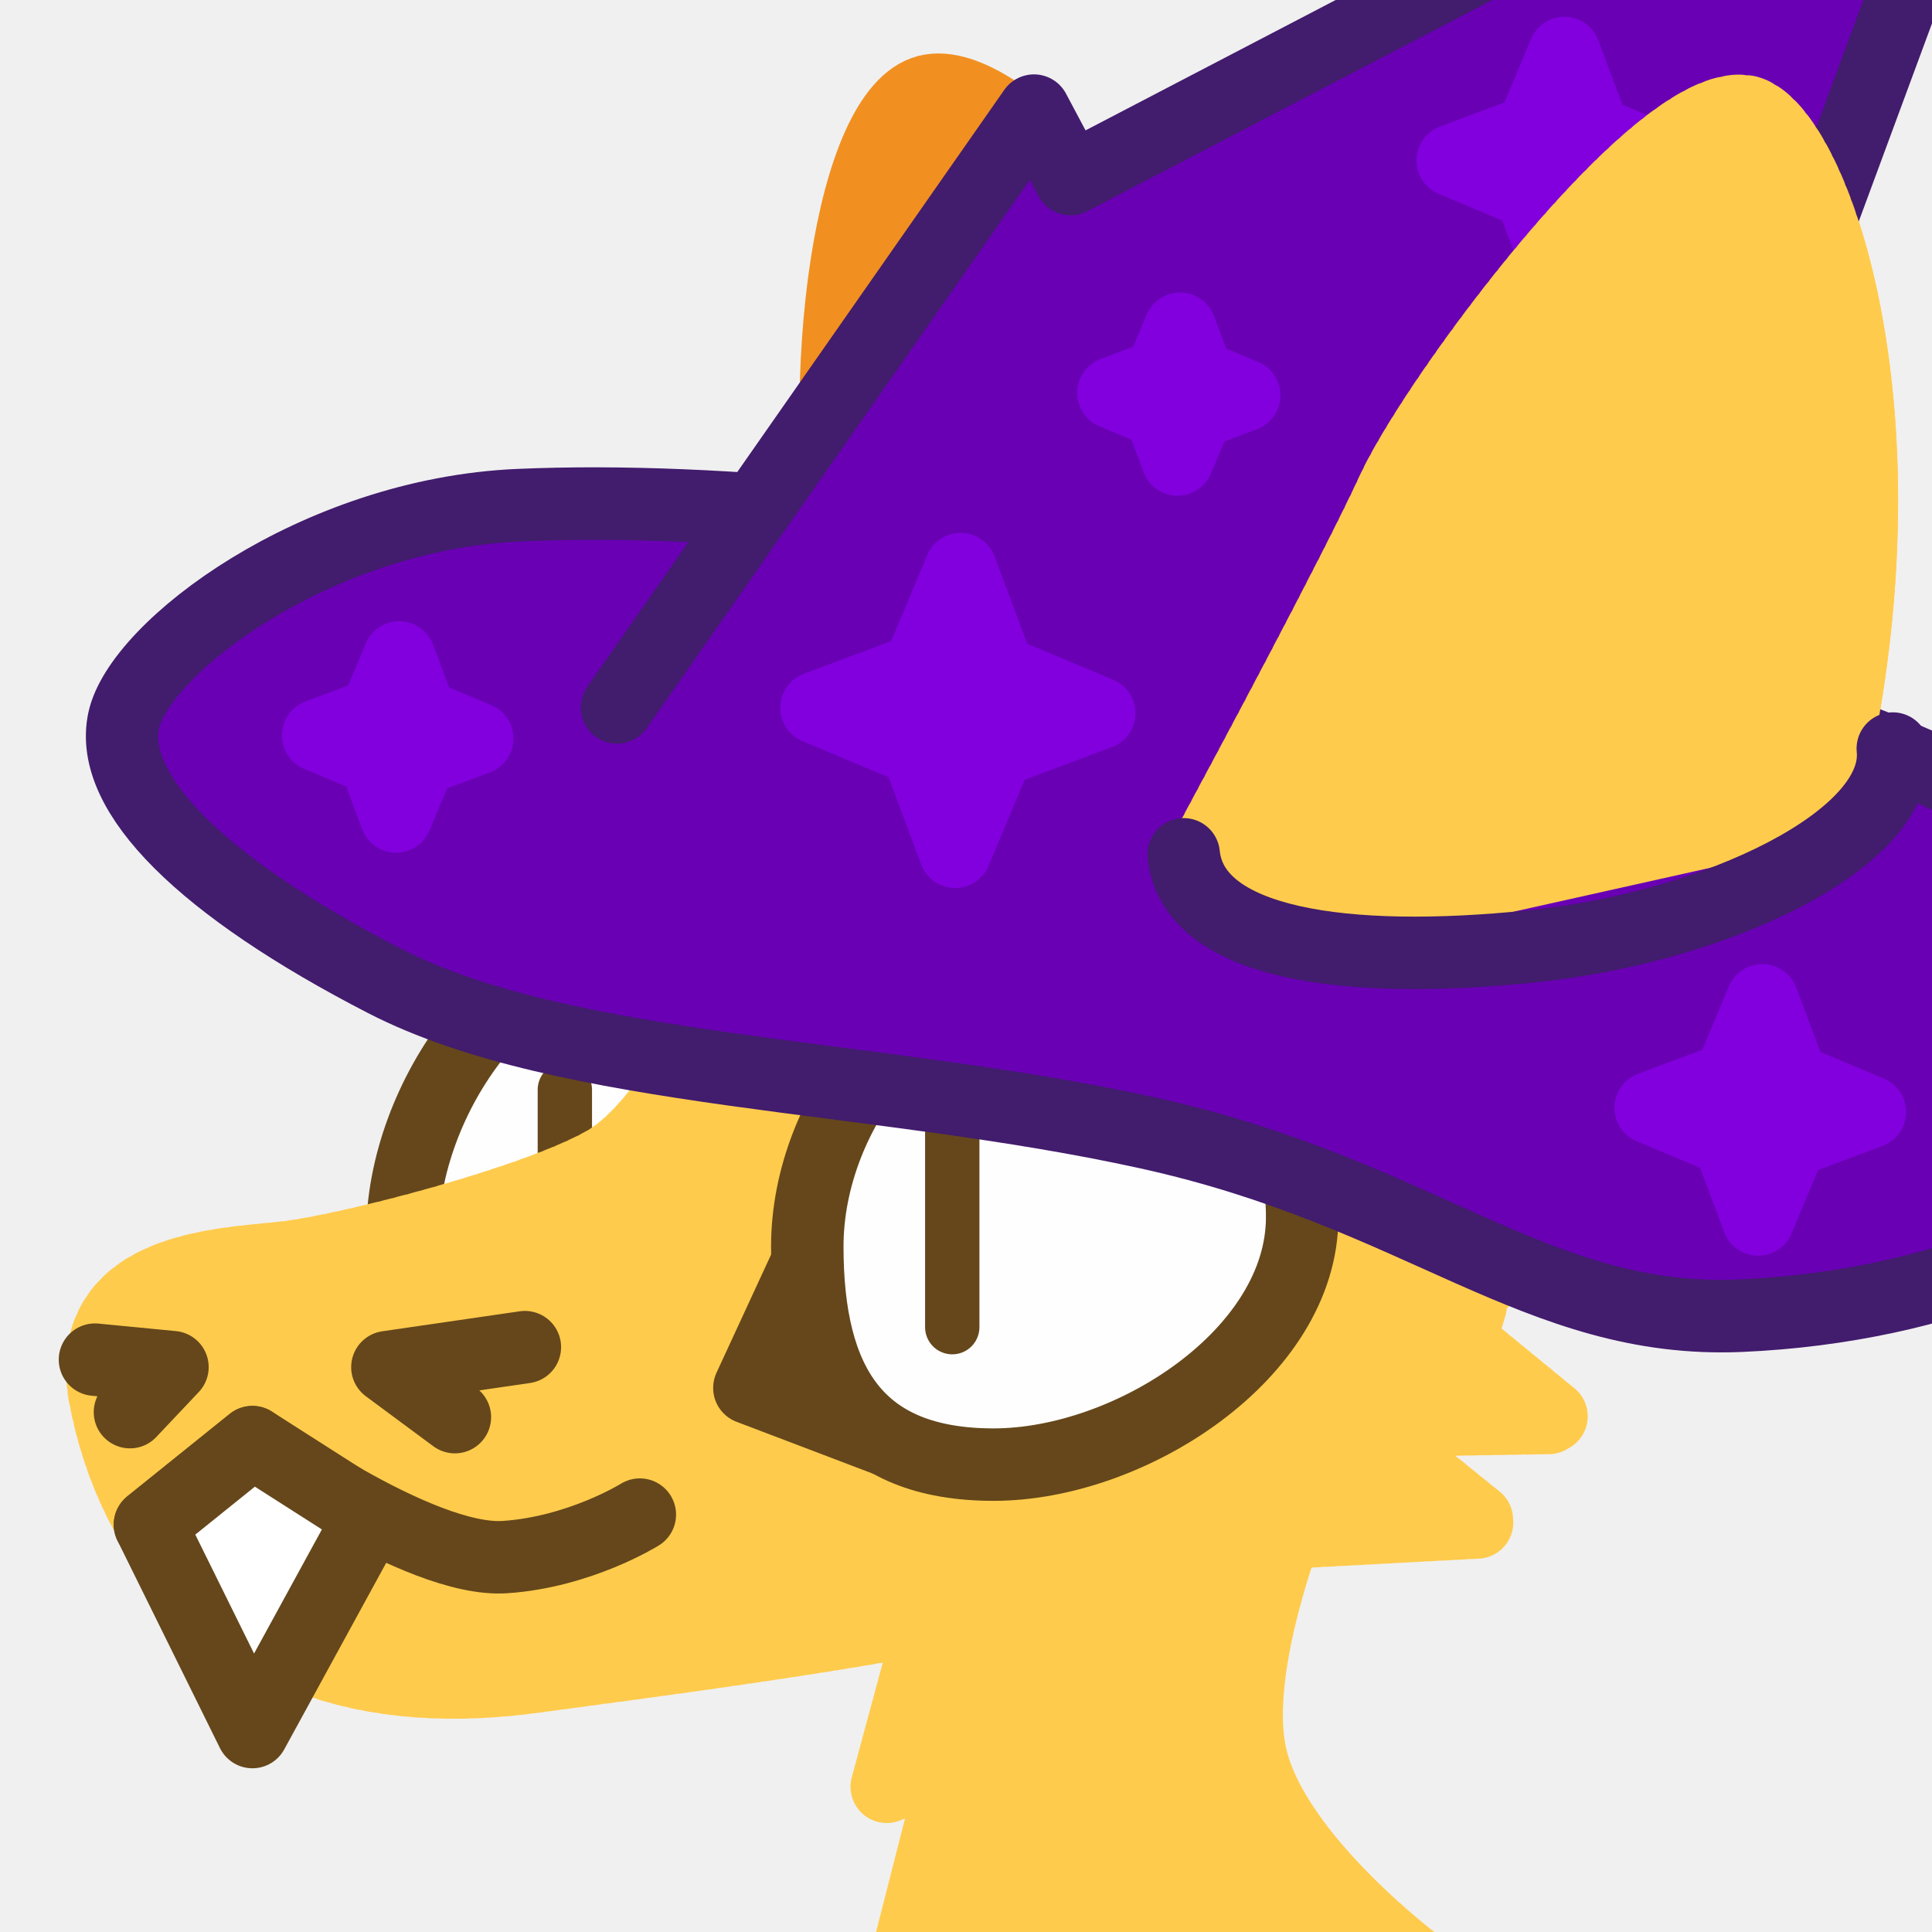
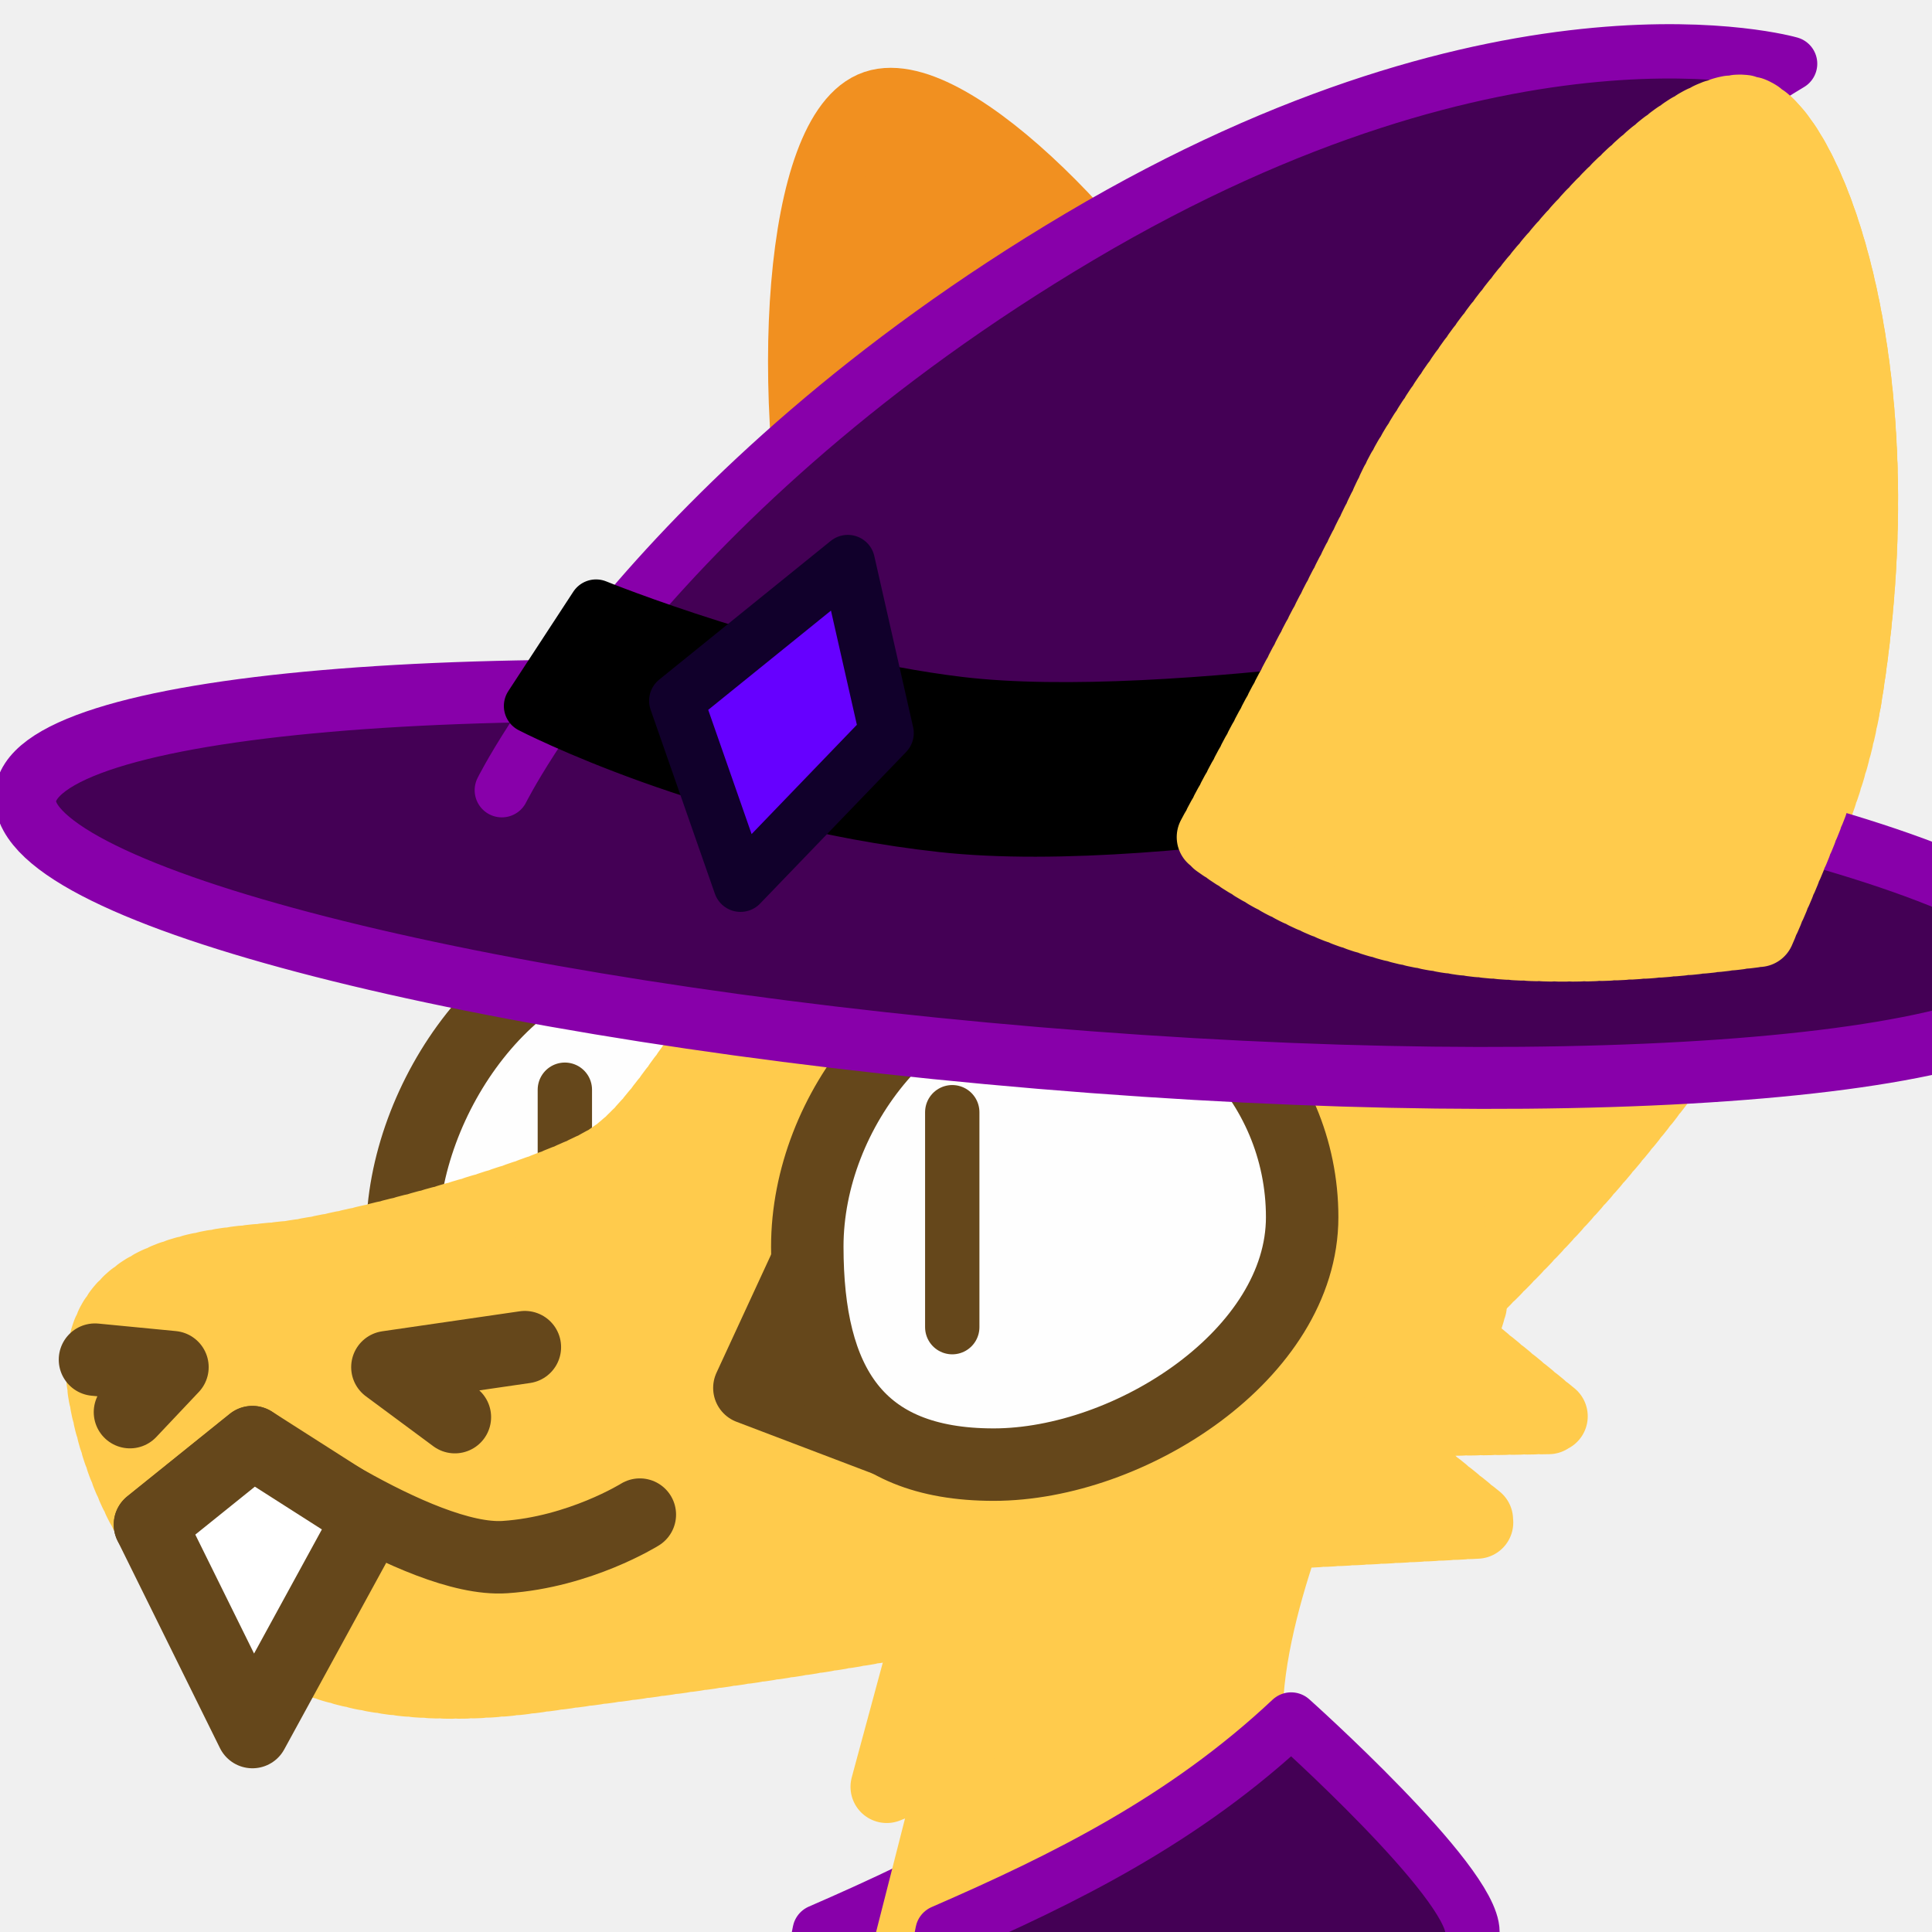
<svg xmlns="http://www.w3.org/2000/svg" version="1.1" id="svg824" width="1706.667" height="1706.667" viewBox="0 0 1706.667 1706.667">
  <defs id="defs828" />
  <g id="layer1" style="display:inline">
+     <path style="display:inline;fill:#440055;fill-opacity:1;stroke:#8800aa;stroke-width:48;stroke-linecap:round;stroke-linejoin:round;stroke-opacity:1;paint-order:fill markers stroke" d="m 724.028,1706.265 c 107.888,-46.92 213.956,-99.3 308.018,-187.701 0,0 160.169,143.068 160.169,187.701 v 111.516 l -489.741,-1.814 z" id="path5-9" />
    <path style="display:none;fill:#123456;stroke:#123456;stroke-width:64;stroke-linecap:round;stroke-linejoin:round;-inkscape-stroke:none;paint-order:fill markers stroke;stop-color:#000000" d="m 1298.031,865.098 c 70.798,131.454 185.382,239.025 198.706,401.828 -29.438,-19.135 -55.932,-14.719 -79.483,13.247 91.022,54.7 58.514,175.917 81.69,267.15 l -99.353,6.624 c 66.759,58.919 81.773,128.186 90.522,198.706 l -494.507,2.208 c -24.38,-41.481 23.115,-208.563 66.236,-227.044 0,0 3.379,-20.015 -75.353,-9.455 C 1015.23,1271.09 1172.184,1096.186 1298.031,865.098 Z" id="path3091" />
    <path style="opacity:1;fill:#ffcb4c;fill-opacity:1;stroke:#ffcb4c;stroke-width:64;stroke-linecap:round;stroke-linejoin:round;stroke-miterlimit:4;stroke-dasharray:none;stroke-dashoffset:0;stroke-opacity:1;paint-order:fill markers stroke;stop-color:#000000" d="m 848.093,1338.888 -64.785,239.508 62.822,-25.521 -51.043,200.244 459.384,-15.705 c 0,0 -127.607,-94.233 -149.202,-184.539 -21.595,-90.306 51.043,-253.25 51.043,-253.25 z" id="path3340" />
    <g id="g12988">
      <g id="g12997">
        <path id="path1915-9" style="display:inline;fill:#fefefe;stroke:#65471b;stroke-width:64;stroke-linecap:round;stroke-linejoin:round;paint-order:fill markers stroke;stop-color:#000000" d="m 792.618,1048.728 c 10e-6,120.717 -155.86,218.577 -276.577,218.577 -120.717,0 -160.577,-55.86 -160.577,-176.577 0,-120.717 97.86,-260.577 218.577,-260.577 120.717,0 218.577,97.86 218.577,218.577 z" />
        <path style="opacity:1;fill:#ffffff;fill-opacity:1;stroke:#65471b;stroke-width:48;stroke-linecap:round;stroke-linejoin:round;stroke-miterlimit:4;stroke-dasharray:none;stroke-dashoffset:0;stroke-opacity:1;paint-order:fill markers stroke;stop-color:#000000" d="M 498.974,962.622 V 1132.626" id="path2372" />
      </g>
-       <path style="opacity:1;fill:#f19020;fill-opacity:1;stroke:#f19020;stroke-width:64;stroke-linecap:round;stroke-miterlimit:4;stroke-dasharray:none;stroke-dashoffset:0;stroke-opacity:1;paint-order:fill markers stroke;stop-color:#000000" d="m 858.983,862.204 c 0,0 -79.746,-158.284 -108.798,-338.692 -31.96,-198.466 2.465,-425.627 68.797,-443.063 66.332,-17.436 212.299,154.295 267.098,285.323 54.798,131.028 81.042,438.582 81.042,438.582 z" id="path1640" />
+       <path style="opacity:1;fill:#f19020;fill-opacity:1;stroke:#f19020;stroke-width:64;stroke-linecap:round;stroke-miterlimit:4;stroke-dasharray:none;stroke-dashoffset:0;stroke-opacity:1;paint-order:fill markers stroke;stop-color:#000000" d="m 867.373,871.08 c 0,0 -90.449,-152.422 -131.846,-330.403 -45.542,-195.797 -26.83,-424.788 38.146,-446.747 64.975,-21.96 222.413,139.321 286.098,266.267 63.685,126.946 111.03,431.966 111.03,431.966 z" id="path1640" />
      <path id="path1148" style="display:inline;opacity:1;fill:#ffcb4c;stroke:#ffcb4c;stroke-width:64;stroke-linecap:round;stroke-linejoin:round;stroke-miterlimit:4;stroke-dasharray:6.4, 6.4;stroke-dashoffset:0;stroke-opacity:1;paint-order:fill markers stroke;stop-color:#000000" d="m 1299.055,1153.559 c 0,0 -0.108,-10.821 -0.951,-28.418 -0.422,-8.799 -1.026,-19.291 -1.895,-30.973 -0.869,-11.681 -2,-24.552 -3.473,-38.105 -1.473,-13.553 -3.289,-27.788 -5.523,-42.201 -2.235,-14.413 -4.889,-29.005 -8.043,-43.268 -1.577,-7.131 -3.279,-14.182 -5.115,-21.086 -1.836,-6.904 -3.807,-13.662 -5.922,-20.213 -2.115,-6.551 -4.373,-12.892 -6.787,-18.963 -2.414,-6.071 -4.983,-11.87 -7.715,-17.334 -2.732,-5.464 -5.935,-10.786 -9.539,-15.961 -3.604,-5.175 -7.611,-10.205 -11.949,-15.084 -4.338,-4.879 -9.007,-9.609 -13.94,-14.186 -4.932,-4.576 -10.126,-8.999 -15.514,-13.266 -5.387,-4.266 -10.967,-8.375 -16.67,-12.324 -5.703,-3.949 -11.53,-7.738 -17.41,-11.363 -11.761,-7.251 -23.737,-13.847 -35.371,-19.76 -11.634,-5.913 -22.926,-11.142 -33.32,-15.66 -10.395,-4.519 -19.891,-8.326 -27.934,-11.395 -16.085,-6.137 -26.354,-9.318 -26.354,-9.318 -106.831,-15.988 -232.175,6.969 -312.625,60.014 -101.267,66.77 -136.887,176.629 -198.707,211.955 -61.82,35.325 -225.2,77.273 -280.396,83.897 -55.196,6.623 -183.25,6.625 -161.172,123.641 22.078,117.016 112.599,282.605 377.541,247.279 264.942,-35.326 313.515,-44.157 536.508,-88.314 22.897,-4.534 53.848,-18.32 86.828,-36.947 l 213.871,-11.428 -92.926,-75.256 c 5.358,-4.84 10.6,-9.718 15.633,-14.637 l 142.076,-2.375 -84.881,-69.668 c 3.481,-6.554 6.481,-13.021 8.627,-19.307 1.052,-3.082 2.033,-6.627 3.047,-9.977 z" />
      <path style="display:none;fill:#123456;stroke:#123456;stroke-width:64;stroke-linecap:round;stroke-linejoin:round;-inkscape-stroke:none;paint-order:fill markers stroke;stop-color:#000000" d="M 880.931,744.045 C 763.916,771.643 622.613,916.257 622.613,916.257 620.953,833.211 611.28,749.437 735.213,677.809 c -124.695,-7.457 -249.288,-15.117 -408.452,46.365 0,0 303.226,-263.622 490.142,-280.397 172.212,-15.455 264.942,37.533 264.942,37.533 -0.192,-45.683 -31.458,-88.259 -90.522,-128.055 0,0 295.852,97.145 333.385,194.291 37.533,97.145 28.702,167.796 28.702,167.796 l -243.752,34.923 c 0,0 -111.711,-33.819 -228.727,-6.221 z" id="path1637" />
      <path id="path13483" style="display:inline;opacity:1;fill:#ffcb4c;stroke:#ffcb4c;stroke-width:64;stroke-linecap:round;stroke-linejoin:round;stroke-miterlimit:4;stroke-dasharray:6.4, 6.4;stroke-dashoffset:0;stroke-opacity:1;paint-order:fill markers stroke;stop-color:#000000" d="m 1541.082,98.147 c -78.876,-9.798 -273.078,253.138 -310.837,335.159 -33.619,73.026 -131.393,255.241 -159.156,306.871 0,0 9.798,4.423 25.004,12.496 7.603,4.036 16.558,8.986 26.316,14.751 9.758,5.765 20.319,12.346 31.136,19.648 10.816,7.302 21.888,15.324 32.666,23.969 5.389,4.323 10.704,8.801 15.877,13.423 5.173,4.622 10.203,9.387 15.024,14.285 4.82,4.898 9.43,9.927 13.76,15.077 4.33,5.149 8.381,10.419 12.085,15.796 3.703,5.377 7.059,10.862 9.998,16.442 2.939,5.58 5.461,11.256 7.499,17.015 2.038,5.759 3.872,11.831 5.519,18.153 1.647,6.322 3.106,12.894 4.398,19.655 1.292,6.761 2.414,13.711 3.385,20.789 0.971,7.078 1.791,14.284 2.477,21.556 1.371,14.543 2.207,29.35 2.648,43.929 0.441,14.579 0.488,28.929 0.279,42.56 -0.209,13.631 -0.673,26.544 -1.251,38.243 -0.578,11.7 -1.272,22.186 -1.938,30.97 -1.332,17.567 -2.559,28.318 -2.559,28.318 C 1384.022,1062.556 1593.6,839.216 1629.934,618.668 1679.68,316.71 1592.232,104.501 1541.082,98.147 Z" />
      <g id="g13003">
        <path style="opacity:1;fill:none;fill-opacity:1;stroke:#65471b;stroke-width:64;stroke-linecap:round;stroke-linejoin:round;stroke-miterlimit:4;stroke-dasharray:none;stroke-dashoffset:0;stroke-opacity:1;paint-order:fill markers stroke;stop-color:#000000" d="m 83.898,1201.07 68.443,6.623 -37.533,39.741" id="path2163" />
        <path style="opacity:1;fill:none;fill-opacity:1;stroke:#65471b;stroke-width:64;stroke-linecap:round;stroke-linejoin:round;stroke-miterlimit:4;stroke-dasharray:none;stroke-dashoffset:0;stroke-opacity:1;paint-order:fill markers stroke;stop-color:#000000" d="m 401.828,1251.85 -59.612,-44.157 121.432,-17.663" id="path2198" />
        <path style="opacity:1;fill:none;fill-opacity:1;stroke:#65471b;stroke-width:64;stroke-linecap:round;stroke-linejoin:round;stroke-miterlimit:4;stroke-dasharray:none;stroke-dashoffset:0;stroke-opacity:1;paint-order:fill markers stroke;stop-color:#000000" d="m 132.471,1346.787 90.522,-72.859 c 0,0 146.935,106.632 222.993,101.561 66.235,-4.416 119.224,-37.533 119.224,-37.533" id="path2200" />
        <path style="opacity:1;fill:#ffffff;fill-opacity:1;stroke:#65471b;stroke-width:64;stroke-linecap:round;stroke-linejoin:round;stroke-miterlimit:4;stroke-dasharray:none;stroke-dashoffset:0;stroke-opacity:1;paint-order:fill markers stroke;stop-color:#000000" d="m 222.993,1530.039 -90.522,-183.251 90.522,-72.859 103.769,66.235 z" id="path2202" />
      </g>
      <g id="g12993">
        <path style="opacity:1;fill:#65471b;fill-opacity:1;stroke:#65471b;stroke-width:64;stroke-linecap:round;stroke-linejoin:round;stroke-miterlimit:4;stroke-dasharray:none;stroke-dashoffset:0;stroke-opacity:1;paint-order:fill markers stroke;stop-color:#000000" d="m 661.976,1226.049 53.367,-115.501 86.531,168.711 z" id="path7852" />
        <path id="path1915" style="opacity:1;fill:#fefefe;stroke:#65471b;stroke-width:64;stroke-linecap:round;stroke-linejoin:round;paint-order:fill markers stroke;stop-color:#000000" d="m 1150.289,1075.222 c 0,120.717 -151.86,218.577 -272.577,218.577 -120.717,0 -164.577,-71.86 -164.577,-192.577 -2e-5,-120.717 97.86,-244.577 218.577,-244.577 120.717,-2e-5 218.577,97.86 218.577,218.577 z" />
        <path style="opacity:1;fill:#ffffff;fill-opacity:1;stroke:#65471b;stroke-width:48;stroke-linecap:round;stroke-linejoin:round;stroke-miterlimit:4;stroke-dasharray:none;stroke-dashoffset:0;stroke-opacity:1;paint-order:fill markers stroke;stop-color:#000000" d="m 841.19,982.492 v 189.875" id="path2350" />
      </g>
-       <g id="g11683" style="opacity:1;stroke-width:1.085" transform="matrix(0.9205598,0.03556202,-0.03556202,0.9205598,121.1845,46.01884)">
-         <path id="path899" style="fill:#6900b4;stroke:#421c6d;stroke-width:69.472;stroke-linecap:round;stroke-linejoin:round;stroke-dashoffset:172.8;paint-order:fill markers stroke;stop-color:#000000" transform="matrix(0.9841363,0.1774142,-0.1690865,0.9856012,0,0)" d="m 2091.104,622.535 c 0,71.165 -146.572,179.42 -336.077,229.742 -189.505,50.321 -324.289,-48.771 -592.29,-48.771 -268.001,0 -557.225,65.423 -746.73,15.101 C 226.501,768.286 120.038,700.035 120.038,628.87 c 0,-71.165 138.662,-233.109 328.167,-283.43 189.505,-50.321 446.53,-78.592 714.531,-78.592 268.001,0 518.009,-4.829 707.514,45.492 189.505,50.321 220.853,239.03 220.853,310.195 z" />
-         <path style="fill:#6900b4;fill-opacity:1;stroke:#421c6d;stroke-width:69.471;stroke-linecap:round;stroke-linejoin:round;stroke-dashoffset:172.8;stroke-opacity:1;paint-order:fill markers stroke;stop-color:#000000" d="M 483.967,610.195 861.455,22.865 898.916,87.15 1789.117,-421.52 1568.692,253.455 1622.818,700.835" id="path1102" />
-         <g id="g19440" style="opacity:0.541">
-           <path style="fill:#9800ff;fill-opacity:1;stroke:#9800ff;stroke-width:147.911;stroke-linecap:round;stroke-linejoin:round;stroke-dashoffset:172.8;stroke-opacity:1;paint-order:fill markers stroke;stop-color:#000000" id="path17100" d="m -530.803,68.692 -43.853,-117.161 -115.388,-48.325 117.161,-43.853 48.325,-115.388 43.853,117.161 115.388,48.325 -117.161,43.853 z" transform="matrix(0.4693313,-0.01813067,0.01813067,0.4693313,524.2704,680.9788)" />
-           <path style="display:inline;opacity:1;fill:#9800ff;fill-opacity:1;stroke:#9800ff;stroke-width:179.892;stroke-linecap:round;stroke-linejoin:round;stroke-dashoffset:172.8;stroke-opacity:1;paint-order:fill markers stroke;stop-color:#000000" id="path17100-9" transform="matrix(0.3858946,-0.01490744,0.01490744,0.3858946,1215.724,317.434)" d="m -530.803,68.692 -43.853,-117.161 -115.388,-48.325 117.161,-43.853 48.325,-115.388 43.853,117.161 115.388,48.325 -117.161,43.853 z" />
-           <path style="display:inline;opacity:1;fill:#9800ff;fill-opacity:1;stroke:#9800ff;stroke-width:83.2;stroke-linecap:round;stroke-linejoin:round;stroke-dashoffset:172.8;stroke-opacity:1;paint-order:fill markers stroke;stop-color:#000000" id="path17100-6" transform="matrix(0.8343668,-0.03223231,0.03223231,0.8343668,1254.034,661.5931)" d="m -530.803,68.692 -43.853,-117.161 -115.388,-48.325 117.161,-43.853 48.325,-115.388 43.853,117.161 115.388,48.325 -117.161,43.853 z" />
-           <path style="display:inline;opacity:1;fill:#9800ff;fill-opacity:1;stroke:#9800ff;stroke-width:107.355;stroke-linecap:round;stroke-linejoin:round;stroke-dashoffset:172.8;stroke-opacity:1;paint-order:fill markers stroke;stop-color:#000000" id="path17100-5" transform="matrix(0.6466342,-0.02498004,0.02498004,0.6466342,1937.871,1000.84)" d="m -530.803,68.692 -43.853,-117.161 -115.388,-48.325 117.161,-43.853 48.325,-115.388 43.853,117.161 115.388,48.325 -117.161,43.853 z" />
-           <path style="display:inline;opacity:1;fill:#9800ff;fill-opacity:1;stroke:#9800ff;stroke-width:107.355;stroke-linecap:round;stroke-linejoin:round;stroke-dashoffset:172.8;stroke-opacity:1;paint-order:fill markers stroke;stop-color:#000000" id="path17100-5-1" transform="matrix(0.6466342,-0.02498004,0.02498004,0.6466342,1713.149,100.5144)" d="m -530.803,68.692 -43.853,-117.161 -115.388,-48.325 117.161,-43.853 48.325,-115.388 43.853,117.161 115.388,48.325 -117.161,43.853 z" />
-         </g>
+       <g id="g3" transform="rotate(-4.027565,1387.222,1069.749)">
+         <ellipse style="display:inline;fill:#440055;stroke:#8800aa;stroke-width:54.528;stroke-linecap:round;stroke-linejoin:round;paint-order:fill markers stroke" id="path1" cx="1009.813" cy="596.601" rx="901.576" ry="153.462" transform="matrix(0.9881346,0.1535902,-0.09327278,0.9956406,0,0)" />
+         <path style="display:inline;fill:#440055;stroke:#8800aa;stroke-width:48;stroke-linecap:round;stroke-linejoin:round;paint-order:fill markers stroke" d="m 471.741,632.656 c 0,0 149.447,-254.34 543.476,-451.878 C 1409.246,-16.76 1652.023,72.438 1652.023,72.438 1436.839,181.737 1278.679,365.965 1530.251,760.889" id="path2" />
+         <path style="display:inline;fill:#000000;stroke:#000000;stroke-width:48;stroke-linecap:round;stroke-linejoin:round;paint-order:fill markers stroke" d="m 502.698,560.269 c 0,0 153.226,93.775 354.916,130.418 201.69,36.643 563.421,-17.592 563.421,-17.592 l -3.51,-91.369 c 0,0 -354.18,38.498 -537.52,3.261 C 726.785,555.539 566.143,476.705 566.143,476.705 l -63.445,83.564" id="path3" />
+         <path style="display:inline;fill:#6600ff;stroke:#11002b;stroke-width:48;stroke-linecap:round;stroke-linejoin:round;paint-order:fill markers stroke" d="M 597.388,619.029 748.925,496.492 783.201,647.582 654.153,781.55 Z" id="path4" transform="rotate(4.027565,1387.222,1069.749)" />
      </g>
-       <path id="path13483-9" style="display:inline;fill:#ffcb4c;fill-opacity:1;stroke:#ffcb4c;stroke-width:64;stroke-linecap:round;stroke-linejoin:round;stroke-miterlimit:4;stroke-dasharray:6.4, 6.4;stroke-dashoffset:0;stroke-opacity:1;paint-order:fill markers stroke;stop-color:#000000" d="m 1590.162,748.89 c 18.628,-42.891 32.587,-86.611 39.772,-130.223 49.746,-301.958 -37.702,-514.167 -88.852,-520.521 v 0 c -78.876,-9.798 -273.078,253.138 -310.837,335.159 -33.619,73.026 -131.393,255.241 -159.156,306.871 0,0 9.798,4.423 25.004,12.496 7.603,4.036 16.558,8.986 26.316,14.751 9.758,5.765 20.319,12.346 31.136,19.648 10.816,7.302 21.888,15.324 32.666,23.969 5.389,4.323 10.704,8.801 15.877,13.423 3.243,2.898 6.43,5.852 9.544,8.859" />
-       <path id="path12489" style="fill:none;stroke:#421c6d;stroke-width:64;stroke-linecap:round;stroke-linejoin:round;stroke-dashoffset:172.8;paint-order:fill markers stroke;stop-color:#000000" transform="rotate(-5.84231)" d="m 1596.047,828.016 c 0,80.186 -170.776,141.376 -335.46,141.376 -164.684,10e-6 -297.207,-32.009 -297.207,-112.195" />
+       <path id="path13483-9" style="display:inline;fill:#ffcb4c;fill-opacity:1;stroke:#ffcb4c;stroke-width:64;stroke-linecap:round;stroke-linejoin:round;stroke-miterlimit:4;stroke-dasharray:6.4, 6.4;stroke-dashoffset:0;stroke-opacity:1;paint-order:fill markers stroke;stop-color:#000000" d="m 1553.594,822.239 c 18.628,-42.891 69.156,-159.96 76.34,-203.572 49.746,-301.958 -37.702,-514.167 -88.852,-520.521 v 0 c -78.876,-9.798 -273.078,253.138 -310.837,335.159 -33.619,73.026 -131.393,255.241 -159.156,306.871 131.6,94.325 259.357,111.111 482.504,82.062 z" />
+       <path style="fill:#440055;fill-opacity:1;stroke:#8800aa;stroke-width:48;stroke-linecap:round;stroke-linejoin:round;stroke-opacity:1;paint-order:fill markers stroke" d="m 832.527,1706.667 c 107.888,-46.92 213.956,-99.3 308.018,-187.701 0,0 160.169,143.068 160.169,187.701 v 111.516 l -489.741,-1.814 z" id="path5" />
    </g>
  </g>
</svg>
